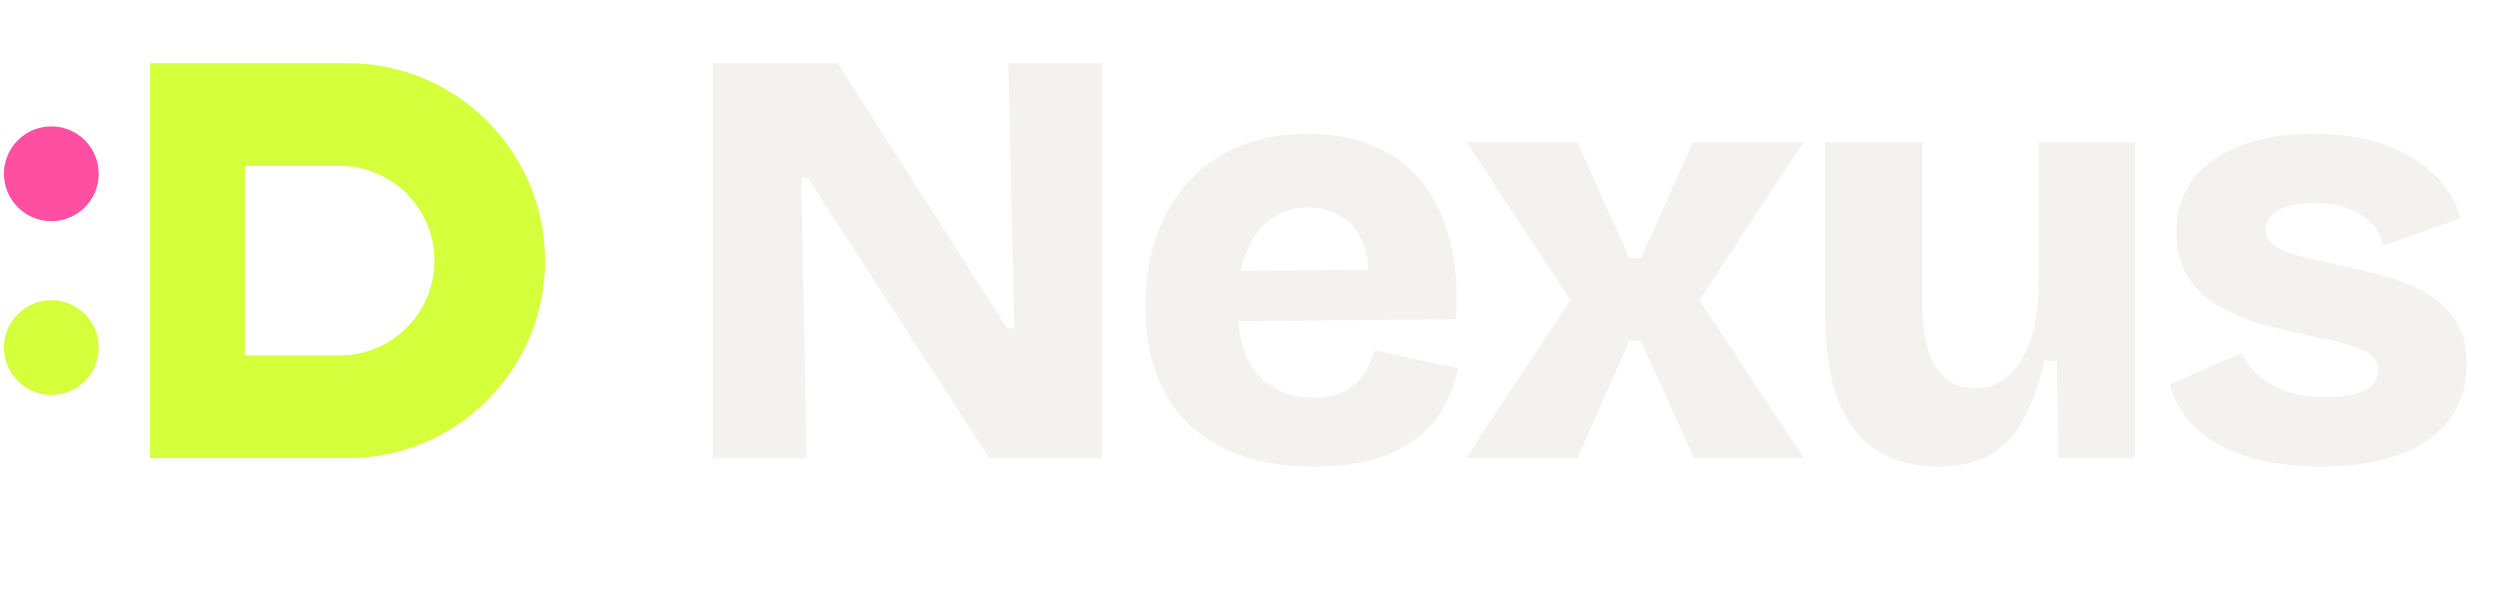
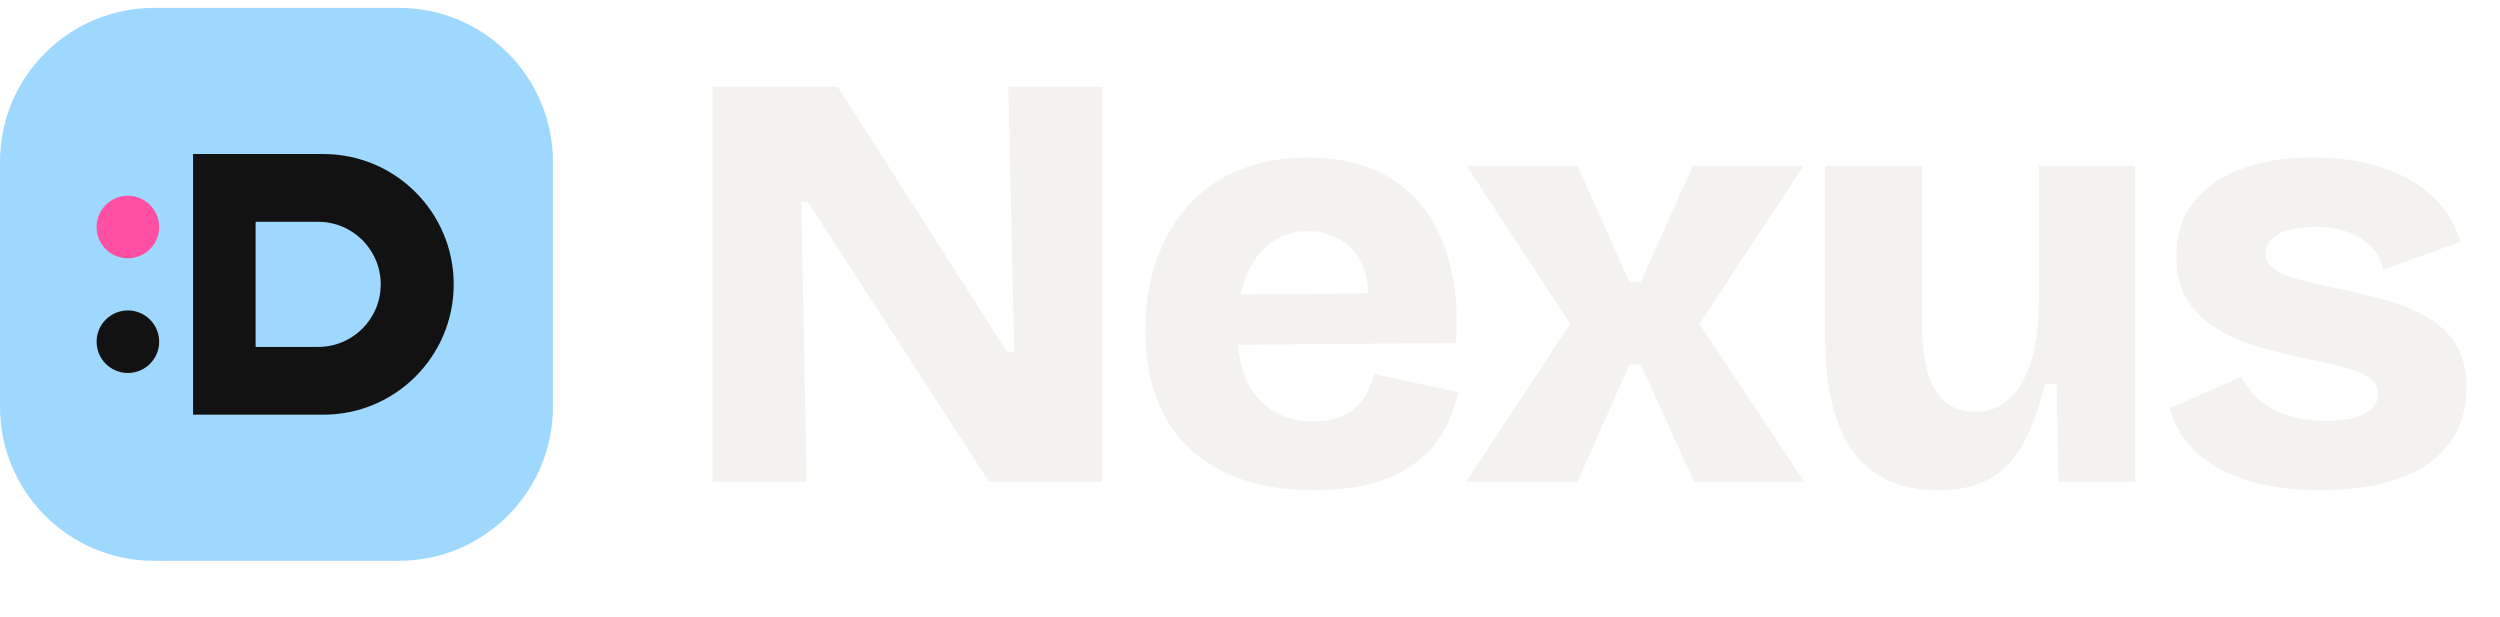
- <svg xmlns="http://www.w3.org/2000/svg" viewBox="0 -16 633 150" role="img" aria-label=":D Nexus">
-   <circle cx="13" cy="28" r="12" fill="#FF4FA3" />
-   <circle cx="13" cy="72" r="12" fill="#D4FF3A" />
-   <path fill-rule="evenodd" d="M38 0H88A50 50 0 0 1 88 100H38Z M62 26H86A24 24 0 0 1 86 74H62Z" fill="#D4FF3A" />
+ <svg xmlns="http://www.w3.org/2000/svg" viewBox="0 -22 633 156" role="img" aria-label=":D Nexus">
+   <rect x="0" y="-20" width="140" height="140" rx="39" fill="#9FD8FF" />
+   <g transform="translate(23.8 17) scale(.66)">
+     <circle cx="13" cy="28" r="12" fill="#FF4FA3" />
+     <circle cx="13" cy="72" r="12" fill="#121212" />
+     <path fill-rule="evenodd" d="M38 0H88A50 50 0 0 1 88 100H38Z M62 26H86A24 24 0 0 1 86 74H62Z" fill="#121212" />
+   </g>
  <path d="M180.455 100.0V0.0H212.121L255.0 67.121H256.818L255.303 0.0H279.091V100.0H250.455L204.545 29.091H202.879L204.242 100.0Z M332.576 102.121Q322.576 102.121 314.697 99.47Q306.818 96.818 301.288 91.667Q295.758 86.515 292.879 78.939Q290.0 71.364 290.0 61.515Q290.0 51.97 292.803 43.939Q295.606 35.909 300.833 30.076Q306.061 24.242 313.712 21.061Q321.364 17.879 330.909 17.879Q340.606 17.879 347.955 20.985Q355.303 24.091 360.076 30.152Q364.848 36.212 367.121 44.924Q369.394 53.636 368.636 64.848L313.485 65.303Q314.242 74.545 318.788 79.091Q324.091 84.697 332.424 84.697Q336.515 84.697 339.242 83.561Q341.97 82.424 343.712 80.682Q345.455 78.939 346.439 76.818Q347.424 74.697 348.03 72.727L369.242 77.273Q368.03 82.879 365.379 87.424Q362.727 91.97 358.258 95.303Q353.788 98.636 347.5 100.379Q341.212 102.121 332.576 102.121ZM314.091 52.576 346.364 52.273Q346.364 48.485 345.152 45.606Q343.182 40.909 339.394 38.712Q335.606 36.515 331.212 36.515Q325.909 36.515 321.894 39.394Q317.879 42.273 315.606 47.727Q314.697 49.848 314.091 52.576Z M371.212 100.0 397.576 60.0 371.364 20.0H399.394L412.576 49.394H415.455L428.636 20.0H456.667L430.303 60.0L456.818 100.0H428.939L415.455 70.303H412.576L399.394 100.0Z M490.758 102.121Q476.515 102.121 469.318 92.5Q462.121 82.879 462.121 63.182V20.0H486.667V60.0Q486.667 71.212 490.0 76.742Q493.333 82.273 500.152 82.273Q504.242 82.273 507.197 80.227Q510.152 78.182 512.197 74.47Q514.242 70.758 515.227 65.909Q516.212 61.061 516.212 55.303V20.0H540.606V100.0H521.212L520.758 75.303H517.727Q515.455 84.697 512.045 90.682Q508.636 96.667 503.485 99.394Q498.333 102.121 490.758 102.121Z M587.576 102.121Q579.545 102.121 573.03 100.682Q566.515 99.242 561.667 96.515Q556.818 93.788 553.712 89.924Q550.606 86.061 549.394 81.364L567.576 73.333Q568.636 75.909 571.288 78.561Q573.939 81.212 578.409 82.879Q582.879 84.545 589.242 84.545Q595.303 84.545 598.712 82.803Q602.121 81.061 602.121 77.727Q602.121 75.303 600.227 73.864Q598.333 72.424 594.545 71.288Q590.758 70.152 585.152 69.091Q579.394 67.879 573.485 66.288Q567.576 64.697 562.424 61.894Q557.273 59.091 554.167 54.47Q551.061 49.848 551.061 42.727Q551.061 35.303 555.0 29.773Q558.939 24.242 566.742 21.061Q574.545 17.879 585.758 17.879Q595.758 17.879 603.333 20.455Q610.909 23.03 615.985 27.803Q621.061 32.576 623.03 39.242L603.485 46.212Q602.727 42.879 600.379 40.455Q598.03 38.03 594.47 36.742Q590.909 35.455 586.061 35.455Q580.152 35.455 576.894 37.273Q573.636 39.091 573.636 42.121Q573.636 44.545 575.833 46.136Q578.03 47.727 582.121 48.788Q586.212 49.848 591.818 51.061Q597.727 52.273 603.561 53.864Q609.394 55.455 614.167 58.106Q618.939 60.758 621.742 65.076Q624.545 69.394 624.545 76.212Q624.545 84.242 620.303 90.076Q616.061 95.909 607.803 99.015Q599.545 102.121 587.576 102.121Z" fill="#F3F2EE" />
</svg>
